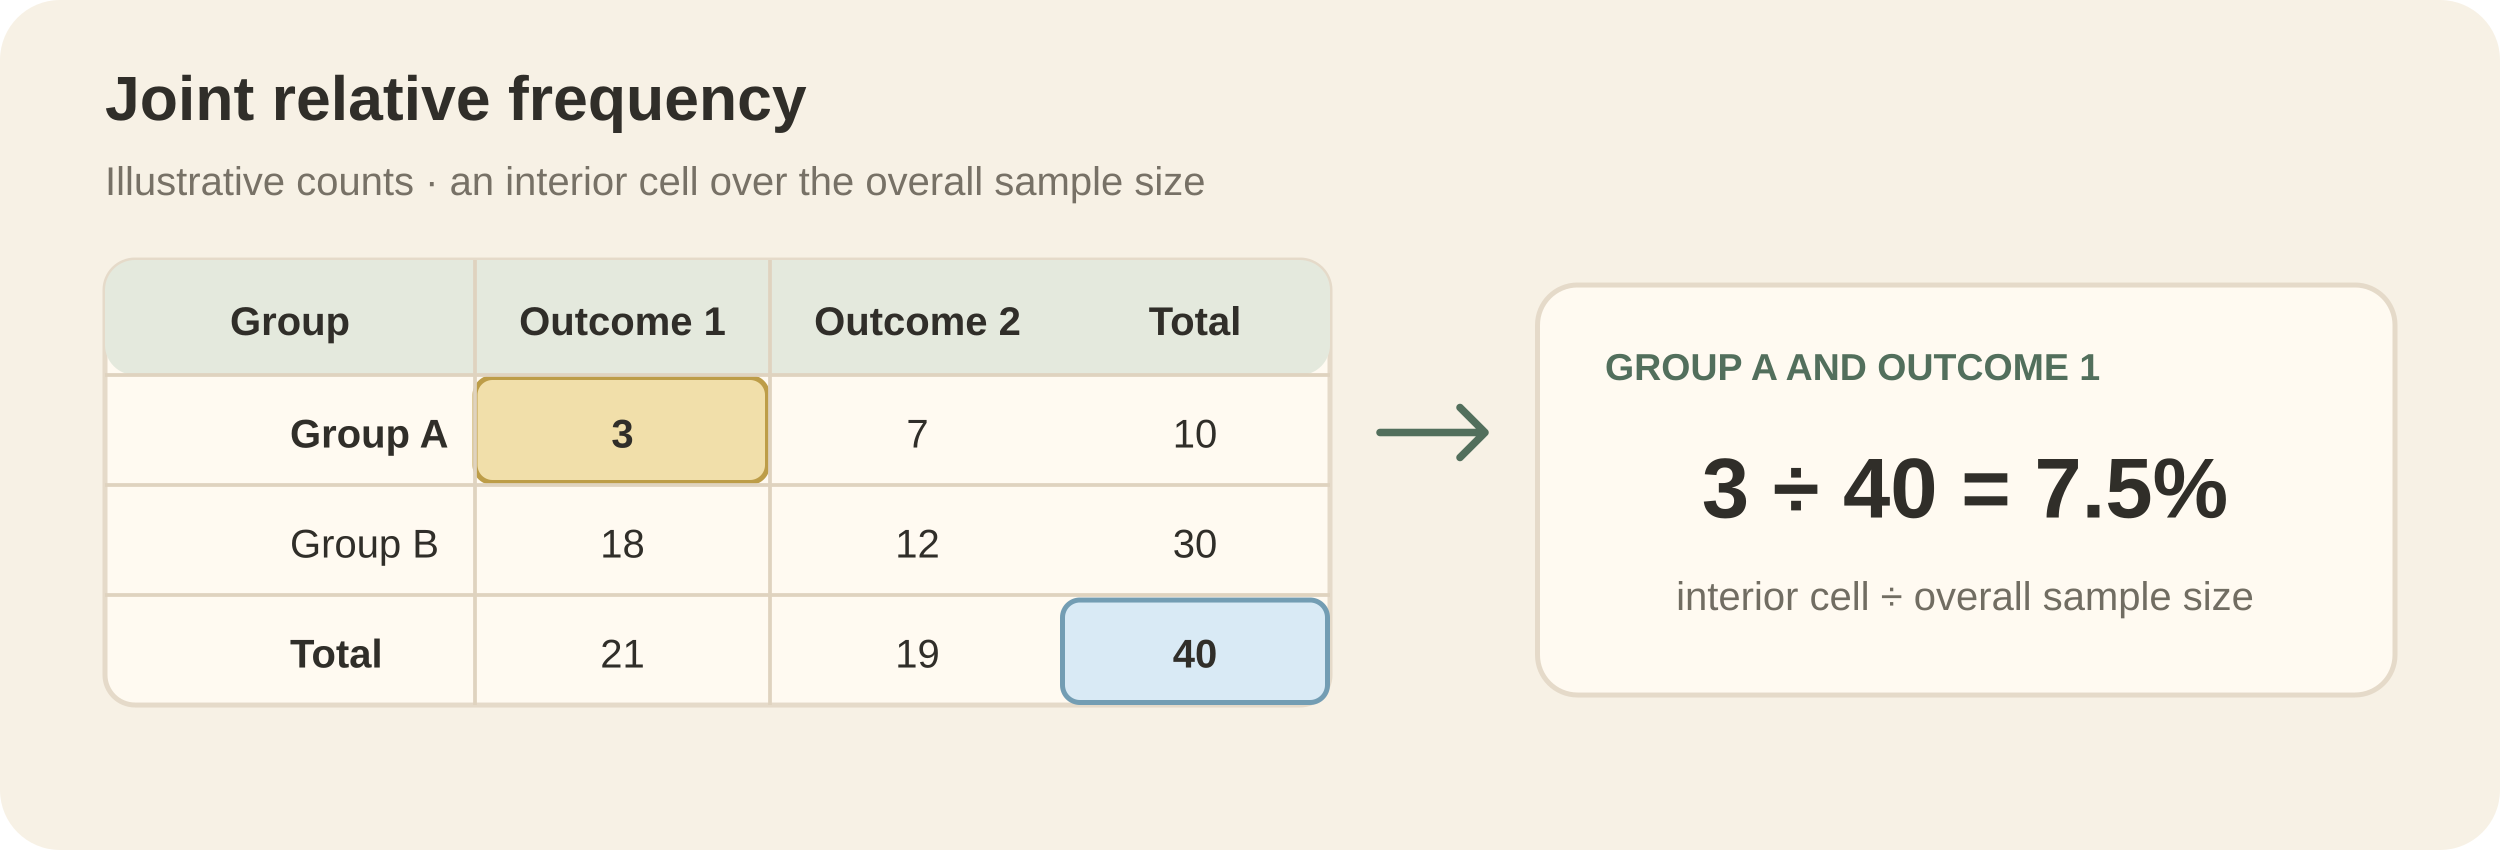
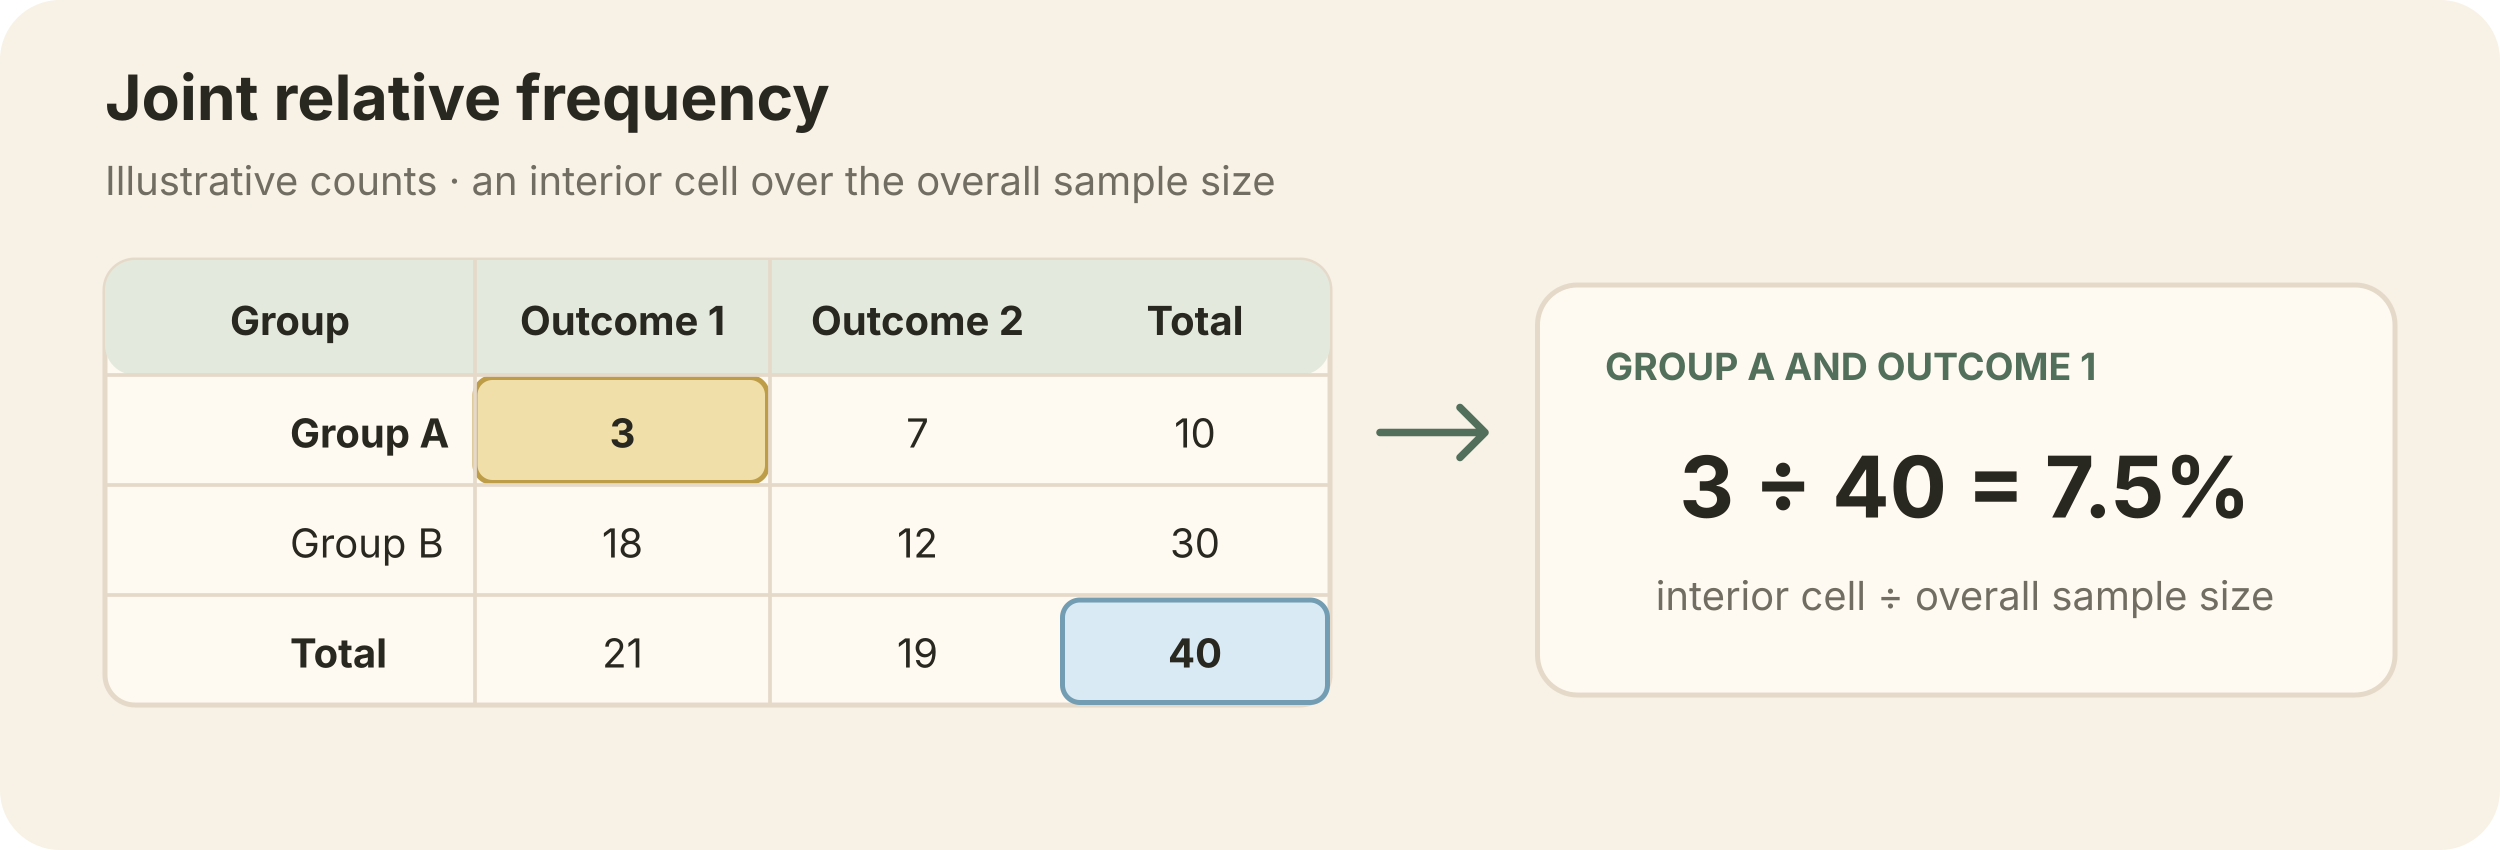
<svg xmlns="http://www.w3.org/2000/svg" viewBox="0 0 1000 340" role="img" aria-labelledby="title desc">
-   <rect width="1000" height="340" rx="24" fill="#f7f1e5" />
-   <text x="42" y="48" fill="#302e29" font-family="Arial, sans-serif" font-size="25" font-weight="700">Joint relative frequency</text>
-   <text x="42" y="78" fill="#777166" font-family="Arial, sans-serif" font-size="16">Illustrative counts · an interior cell over the overall sample size</text>
+   <rect width="1000" height="340" rx="24" fill="#f8f1e5" />
+   <text x="42" y="48" fill="#282720" font-family="Inter, -apple-system, BlinkMacSystemFont, system-ui, sans-serif" font-size="25" font-weight="700">Joint relative frequency</text>
+   <text x="42" y="78" fill="#716d62" font-family="Inter, -apple-system, BlinkMacSystemFont, system-ui, sans-serif" font-size="16">Illustrative counts · an interior cell over the overall sample size</text>
  <rect x="42" y="104" width="490" height="178" rx="12" fill="#fffaf1" stroke="#e5dac9" stroke-width="2" />
  <rect x="42" y="104" width="490" height="46" rx="12" fill="#e4e9dd" />
  <rect x="190" y="151" width="117" height="42" rx="7" fill="#f1dfaa" stroke="#bd9d48" stroke-width="2" />
  <rect x="425" y="240" width="106" height="41" rx="7" fill="#d9eaf5" stroke="#739db3" stroke-width="2" />
-   <g stroke="#dfd3bf" stroke-width="1.5">
+   <g stroke="#e5dac9" stroke-width="1.5">
    <line x1="42" y1="150" x2="532" y2="150" />
    <line x1="42" y1="194" x2="532" y2="194" />
    <line x1="42" y1="238" x2="532" y2="238" />
    <line x1="190" y1="104" x2="190" y2="282" />
    <line x1="308" y1="104" x2="308" y2="282" />
  </g>
-   <g fill="#302e29" font-family="Arial, sans-serif" font-size="16" text-anchor="middle">
+   <g fill="#282720" font-family="Inter, -apple-system, BlinkMacSystemFont, system-ui, sans-serif" font-size="16" text-anchor="middle">
    <text x="116" y="134" font-weight="700">Group</text>
    <text x="249" y="134" font-weight="700">Outcome 1</text>
    <text x="367" y="134" font-weight="700">Outcome 2</text>
    <text x="478" y="134" font-weight="700">Total</text>
    <text x="116" y="179" text-anchor="start" font-weight="700">Group A</text>
    <text x="249" y="179" font-weight="700">3</text>
    <text x="367" y="179">7</text>
    <text x="478" y="179">10</text>
    <text x="116" y="223" text-anchor="start">Group B</text>
    <text x="249" y="223">18</text>
    <text x="367" y="223">12</text>
    <text x="478" y="223">30</text>
    <text x="116" y="267" text-anchor="start" font-weight="700">Total</text>
    <text x="249" y="267">21</text>
    <text x="367" y="267">19</text>
    <text x="478" y="267" font-weight="700">40</text>
  </g>
  <path d="M552 173h42m-10-10 10 10-10 10" fill="none" stroke="#526f5c" stroke-width="3" stroke-linecap="round" stroke-linejoin="round" />
  <rect x="615" y="114" width="343" height="164" rx="16" fill="#fffaf1" stroke="#e5dac9" stroke-width="2" />
-   <text x="642" y="152" fill="#526f5c" font-family="Arial, sans-serif" font-size="15" font-weight="700">GROUP A AND OUTCOME 1</text>
-   <text x="786" y="207" text-anchor="middle" fill="#302e29" font-family="Arial, sans-serif" font-size="34" font-weight="700">3 ÷ 40 = 7.5%</text>
-   <text x="786" y="244" text-anchor="middle" fill="#716d62" font-family="Arial, sans-serif" font-size="16">interior cell ÷ overall sample size</text>
+   <text x="642" y="152" fill="#526f5c" font-family="Inter, -apple-system, BlinkMacSystemFont, system-ui, sans-serif" font-size="15" font-weight="700">GROUP A AND OUTCOME 1</text>
+   <text x="786" y="207" text-anchor="middle" fill="#282720" font-family="Inter, -apple-system, BlinkMacSystemFont, system-ui, sans-serif" font-size="34" font-weight="700">3 ÷ 40 = 7.5%</text>
+   <text x="786" y="244" text-anchor="middle" fill="#716d62" font-family="Inter, -apple-system, BlinkMacSystemFont, system-ui, sans-serif" font-size="16">interior cell ÷ overall sample size</text>
</svg>
